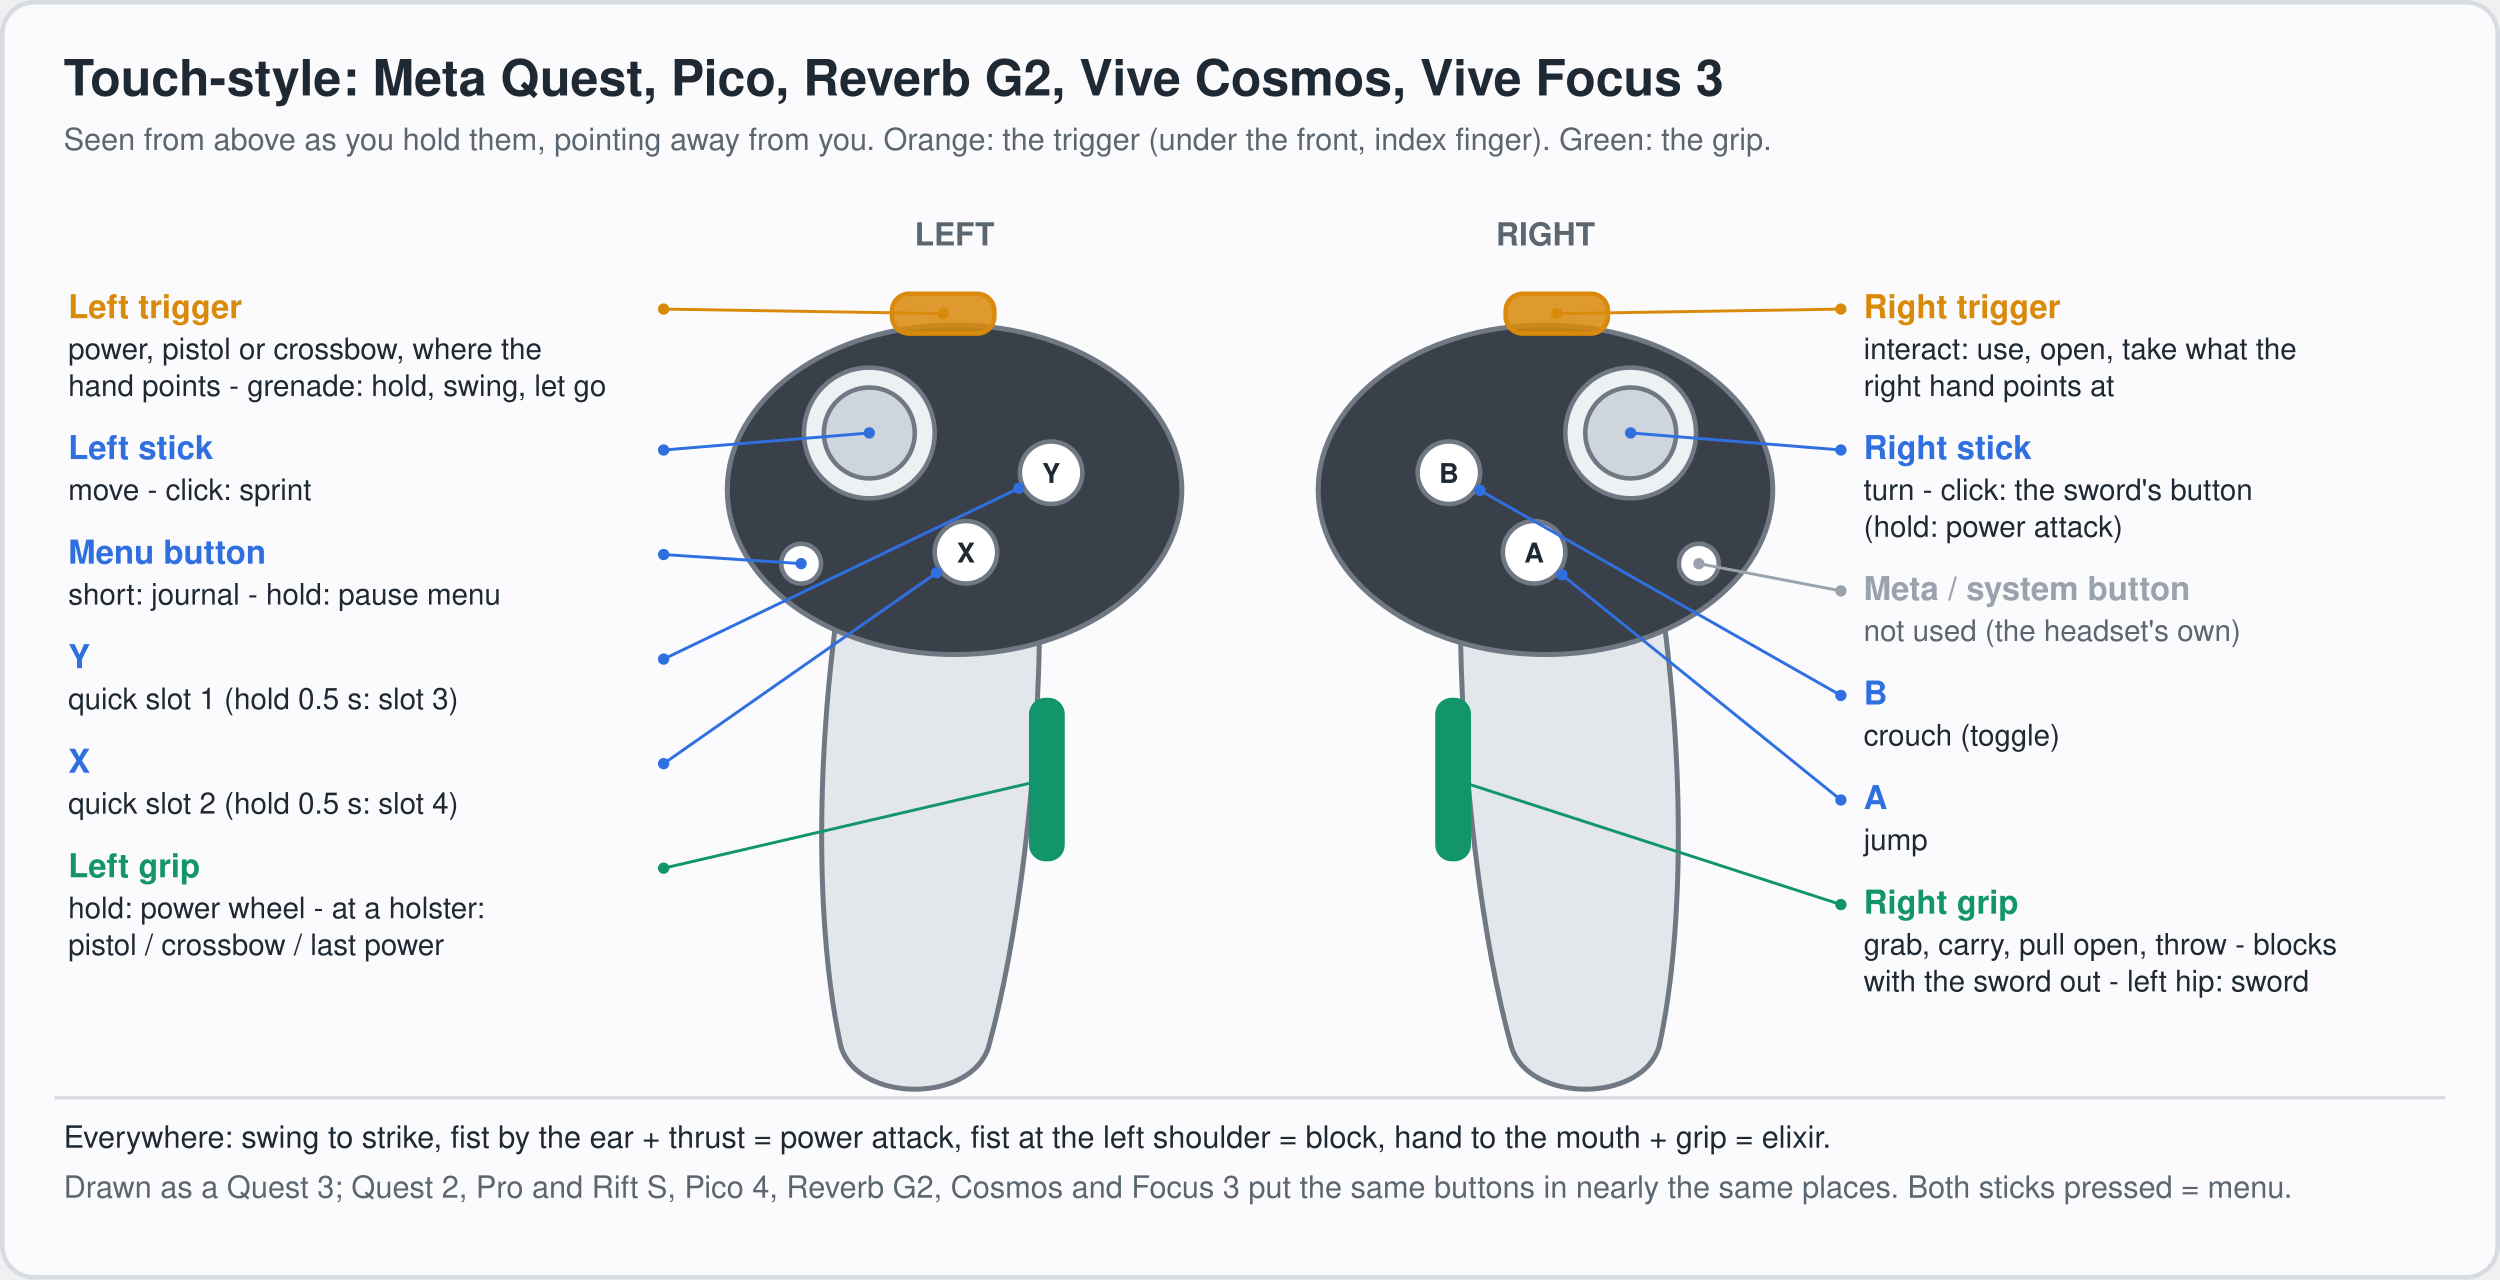
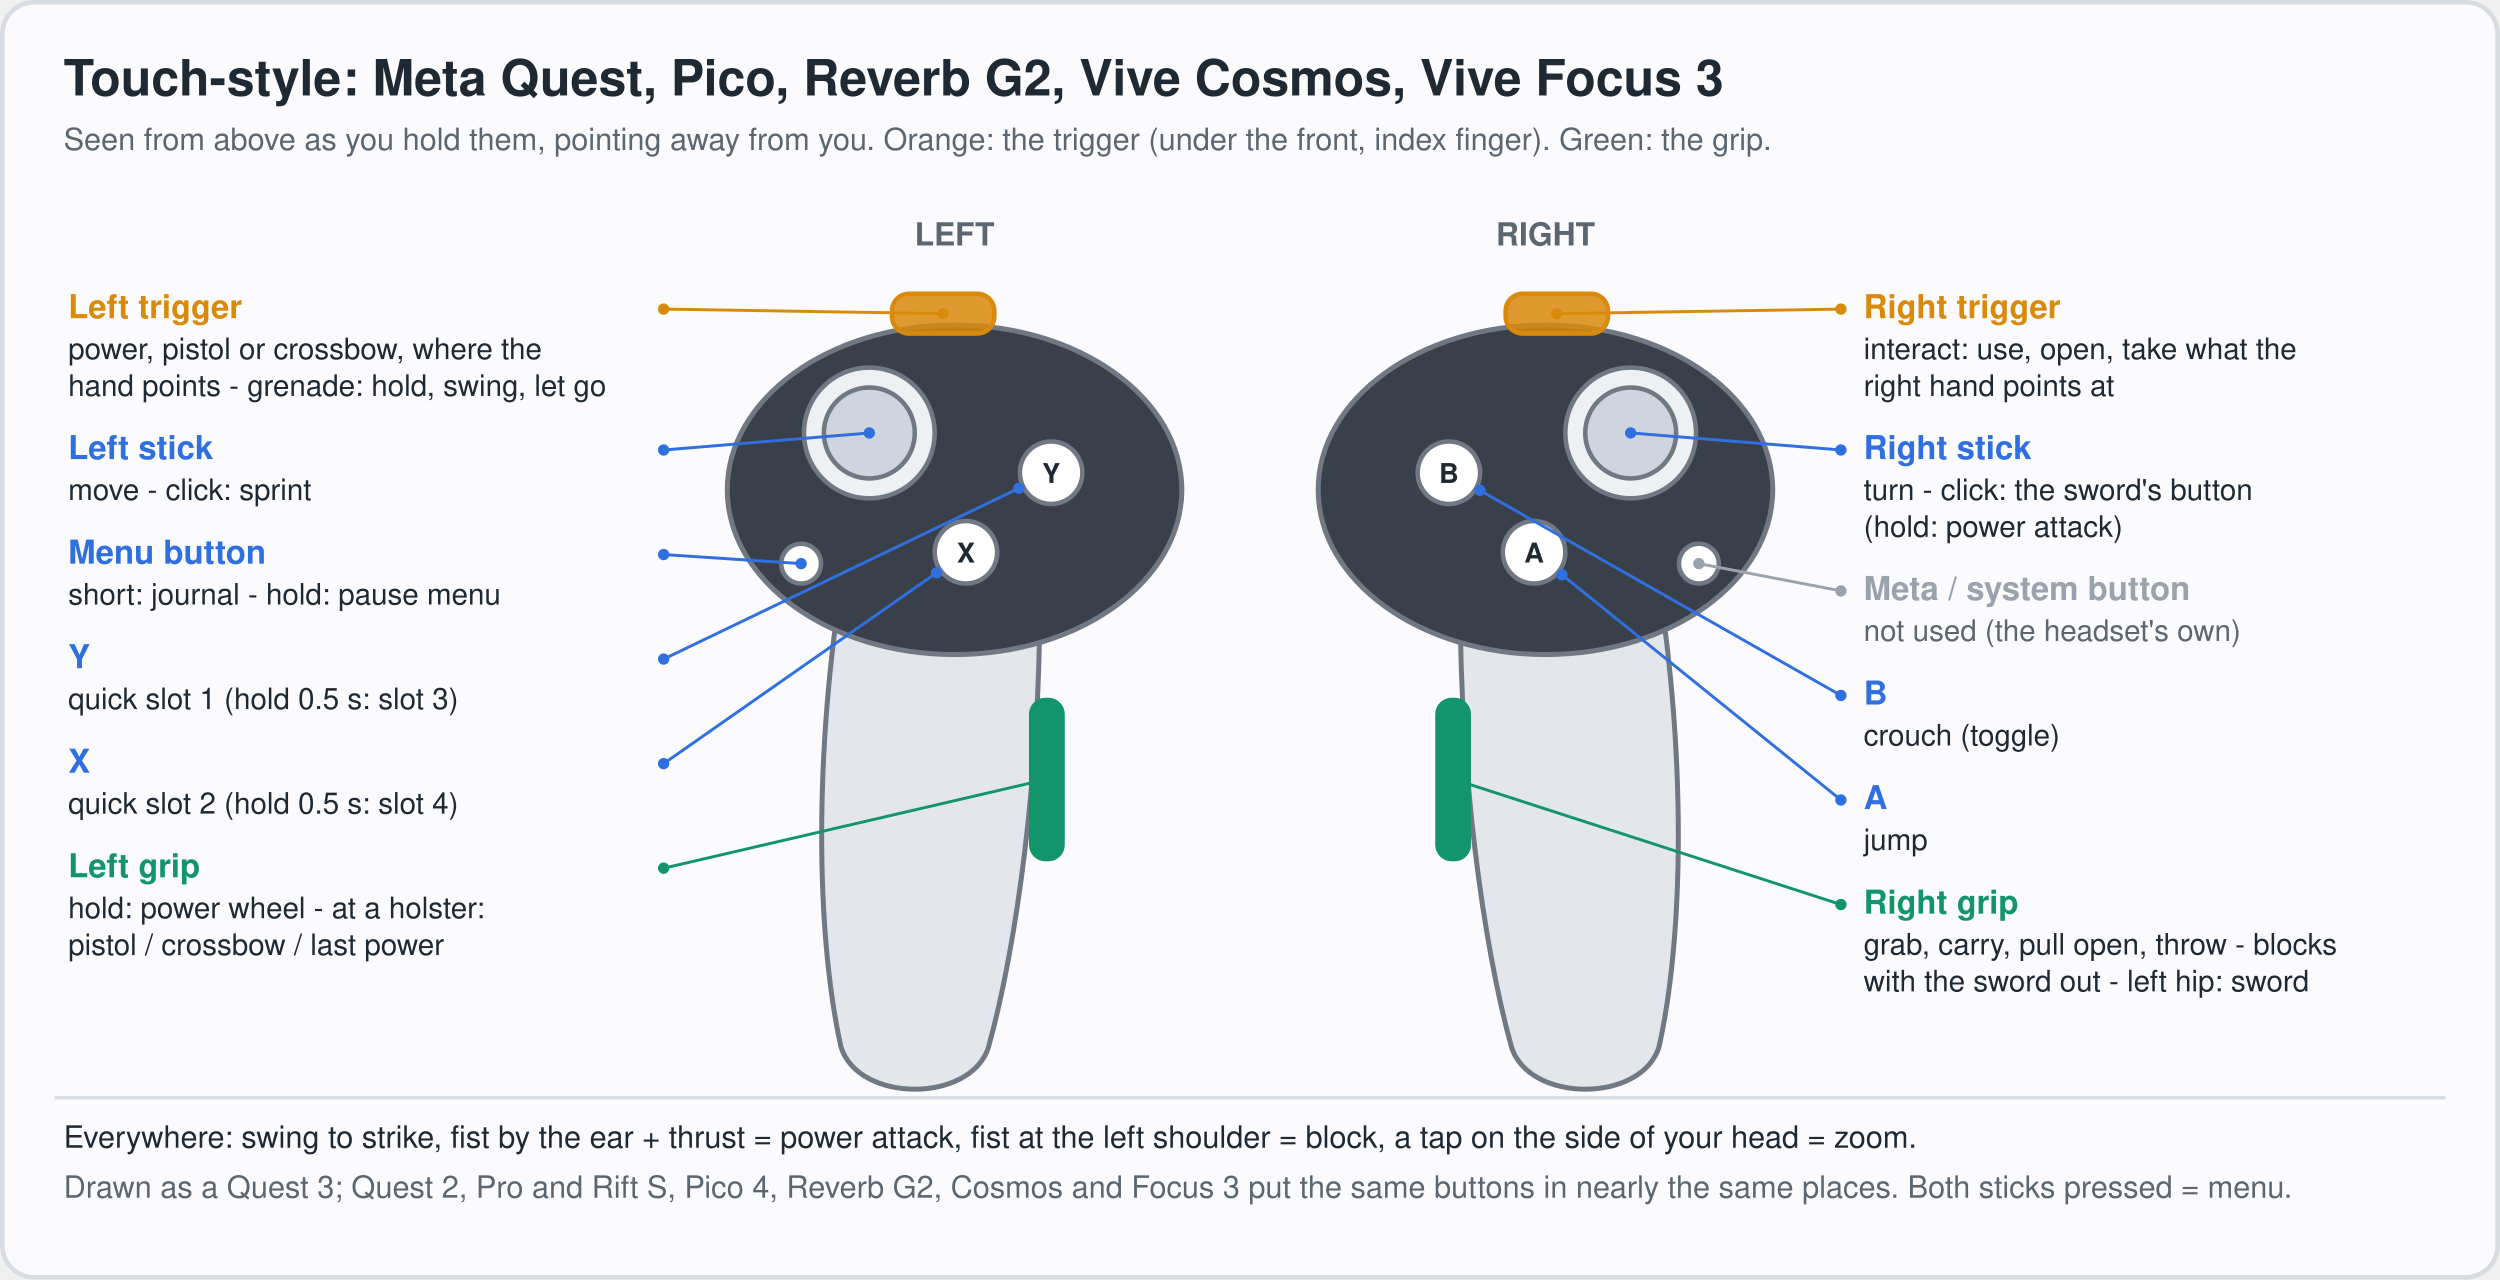
<svg xmlns="http://www.w3.org/2000/svg" viewBox="0 0 1100 563" width="1100" height="563" font-family="Segoe UI, Helvetica Neue, Helvetica, Arial, sans-serif" role="img" aria-label="Touch-style: Meta Quest, Pico, Reverb G2, Vive Cosmos, Vive Focus 3">
  <rect x="1" y="1" width="1098" height="561" rx="14" fill="#fbfbfd" stroke="#d7dbe2" stroke-width="2" />
  <text x="28" y="42.0" font-size="22" fill="#1f2933" font-weight="bold" text-anchor="start">Touch-style: Meta Quest, Pico, Reverb G2, Vive Cosmos, Vive Focus 3</text>
  <text x="28" y="66.0" font-size="13.5" fill="#5b6670" font-weight="normal" text-anchor="start">Seen from above as you hold them, pointing away from you. Orange: the trigger (under the front, index finger). Green: the grip.</text>
  <text x="420" y="108.0" font-size="14" fill="#5b6670" font-weight="bold" text-anchor="middle">LEFT</text>
  <text x="680" y="108.0" font-size="14" fill="#5b6670" font-weight="bold" text-anchor="middle">RIGHT</text>
  <g transform="translate(420 215.5) scale(1.25 1.25)">
    <path d="M -40 34 C -50 100 -48 160 -40 196 C -34 216 6 216 12 196 C 22 160 30 100 30 40 Z" fill="#e3e7ec" stroke="#6f7883" stroke-width="2.2" vector-effect="non-scaling-stroke" />
    <ellipse cx="0" cy="0" rx="80" ry="58" fill="#3a4049" stroke="#6f7883" stroke-width="2.2" vector-effect="non-scaling-stroke" />
    <rect x="-22.0" y="-69.0" width="36" height="14" rx="6" fill="#d98a0b" fill-opacity="0.85" stroke="#d98a0b" stroke-width="2" vector-effect="non-scaling-stroke" />
    <rect x="27" y="74" width="11" height="56" rx="5" fill="#13956b" stroke="#13956b" stroke-width="2" vector-effect="non-scaling-stroke" />
    <circle cx="-30" cy="-20" r="23" fill="#eef1f4" stroke="#6f7883" stroke-width="2" vector-effect="non-scaling-stroke" />
    <circle cx="-30" cy="-20" r="16" fill="#cfd5dc" stroke="#6f7883" stroke-width="2" vector-effect="non-scaling-stroke" />
    <circle cx="34" cy="-6" r="11" fill="#ffffff" stroke="#6f7883" stroke-width="2" vector-effect="non-scaling-stroke" />
    <circle cx="4" cy="22" r="11" fill="#ffffff" stroke="#6f7883" stroke-width="2" vector-effect="non-scaling-stroke" />
    <circle cx="-54" cy="26" r="7" fill="#ffffff" stroke="#6f7883" stroke-width="2" vector-effect="non-scaling-stroke" />
  </g>
  <g transform="translate(680 215.5) scale(-1.25 1.25)">
    <path d="M -40 34 C -50 100 -48 160 -40 196 C -34 216 6 216 12 196 C 22 160 30 100 30 40 Z" fill="#e3e7ec" stroke="#6f7883" stroke-width="2.2" vector-effect="non-scaling-stroke" />
    <ellipse cx="0" cy="0" rx="80" ry="58" fill="#3a4049" stroke="#6f7883" stroke-width="2.2" vector-effect="non-scaling-stroke" />
    <rect x="-22.0" y="-69.0" width="36" height="14" rx="6" fill="#d98a0b" fill-opacity="0.85" stroke="#d98a0b" stroke-width="2" vector-effect="non-scaling-stroke" />
    <rect x="27" y="74" width="11" height="56" rx="5" fill="#13956b" stroke="#13956b" stroke-width="2" vector-effect="non-scaling-stroke" />
    <circle cx="-30" cy="-20" r="23" fill="#eef1f4" stroke="#6f7883" stroke-width="2" vector-effect="non-scaling-stroke" />
    <circle cx="-30" cy="-20" r="16" fill="#cfd5dc" stroke="#6f7883" stroke-width="2" vector-effect="non-scaling-stroke" />
    <circle cx="34" cy="-6" r="11" fill="#ffffff" stroke="#6f7883" stroke-width="2" vector-effect="non-scaling-stroke" />
    <circle cx="4" cy="22" r="11" fill="#ffffff" stroke="#6f7883" stroke-width="2" vector-effect="non-scaling-stroke" />
    <circle cx="-54" cy="26" r="7" fill="#ffffff" stroke="#6f7883" stroke-width="2" vector-effect="non-scaling-stroke" />
  </g>
  <text x="30" y="140.0" font-size="14.5" fill="#d98a0b" font-weight="bold" text-anchor="start">Left trigger</text>
  <text x="30" y="158.0" font-size="13" fill="#1f2933" font-weight="normal" text-anchor="start">power, pistol or crossbow, where the</text>
  <text x="30" y="174.2" font-size="13" fill="#1f2933" font-weight="normal" text-anchor="start">hand points - grenade: hold, swing, let go</text>
  <line x1="292" y1="136" x2="415.0" y2="138.0" stroke="#d98a0b" stroke-width="1.3" />
  <circle cx="292" cy="136" r="2.5" fill="#d98a0b" />
  <circle cx="415.0" cy="138.0" r="2.5" fill="#d98a0b" />
  <text x="30" y="202.0" font-size="14.5" fill="#2f6fdf" font-weight="bold" text-anchor="start">Left stick</text>
  <text x="30" y="220.0" font-size="13" fill="#1f2933" font-weight="normal" text-anchor="start">move - click: sprint</text>
  <line x1="292" y1="198" x2="382.5" y2="190.5" stroke="#2f6fdf" stroke-width="1.3" />
  <circle cx="292" cy="198" r="2.5" fill="#2f6fdf" />
  <circle cx="382.5" cy="190.5" r="2.5" fill="#2f6fdf" />
  <text x="30" y="248.0" font-size="14.5" fill="#2f6fdf" font-weight="bold" text-anchor="start">Menu button</text>
  <text x="30" y="266.0" font-size="13" fill="#1f2933" font-weight="normal" text-anchor="start">short: journal - hold: pause menu</text>
  <line x1="292" y1="244" x2="352.5" y2="248.0" stroke="#2f6fdf" stroke-width="1.3" />
  <circle cx="292" cy="244" r="2.5" fill="#2f6fdf" />
  <circle cx="352.5" cy="248.0" r="2.5" fill="#2f6fdf" />
  <text x="30" y="294.0" font-size="14.5" fill="#2f6fdf" font-weight="bold" text-anchor="start">Y</text>
  <text x="30" y="312.0" font-size="13" fill="#1f2933" font-weight="normal" text-anchor="start">quick slot 1 (hold 0.5 s: slot 3)</text>
  <line x1="292" y1="290" x2="448.306" y2="214.826" stroke="#2f6fdf" stroke-width="1.3" />
  <circle cx="292" cy="290" r="2.5" fill="#2f6fdf" />
  <circle cx="448.306" cy="214.826" r="2.5" fill="#2f6fdf" />
  <text x="30" y="340.0" font-size="14.5" fill="#2f6fdf" font-weight="bold" text-anchor="start">X</text>
  <text x="30" y="358.0" font-size="13" fill="#1f2933" font-weight="normal" text-anchor="start">quick slot 2 (hold 0.5 s: slot 4)</text>
  <line x1="292" y1="336" x2="412.093" y2="252.026" stroke="#2f6fdf" stroke-width="1.3" />
  <circle cx="292" cy="336" r="2.5" fill="#2f6fdf" />
  <circle cx="412.093" cy="252.026" r="2.5" fill="#2f6fdf" />
  <text x="30" y="386.0" font-size="14.5" fill="#13956b" font-weight="bold" text-anchor="start">Left grip</text>
  <text x="30" y="404.0" font-size="13" fill="#1f2933" font-weight="normal" text-anchor="start">hold: power wheel - at a holster:</text>
  <text x="30" y="420.2" font-size="13" fill="#1f2933" font-weight="normal" text-anchor="start">pistol / crossbow / last power</text>
  <line x1="292" y1="382" x2="460.0" y2="343.0" stroke="#13956b" stroke-width="1.3" />
  <circle cx="292" cy="382" r="2.5" fill="#13956b" />
  <circle cx="460.0" cy="343.0" r="2.5" fill="#13956b" />
  <text x="820" y="140.0" font-size="14.5" fill="#d98a0b" font-weight="bold" text-anchor="start">Right trigger</text>
  <text x="820" y="158.0" font-size="13" fill="#1f2933" font-weight="normal" text-anchor="start">interact: use, open, take what the</text>
  <text x="820" y="174.2" font-size="13" fill="#1f2933" font-weight="normal" text-anchor="start">right hand points at</text>
  <line x1="810" y1="136" x2="685.0" y2="138.0" stroke="#d98a0b" stroke-width="1.3" />
  <circle cx="810" cy="136" r="2.5" fill="#d98a0b" />
  <circle cx="685.0" cy="138.0" r="2.5" fill="#d98a0b" />
  <text x="820" y="202.0" font-size="14.5" fill="#2f6fdf" font-weight="bold" text-anchor="start">Right stick</text>
  <text x="820" y="220.0" font-size="13" fill="#1f2933" font-weight="normal" text-anchor="start">turn - click: the sword's button</text>
  <text x="820" y="236.2" font-size="13" fill="#1f2933" font-weight="normal" text-anchor="start">(hold: power attack)</text>
  <line x1="810" y1="198" x2="717.5" y2="190.5" stroke="#2f6fdf" stroke-width="1.3" />
  <circle cx="810" cy="198" r="2.5" fill="#2f6fdf" />
  <circle cx="717.5" cy="190.5" r="2.5" fill="#2f6fdf" />
  <text x="820" y="264.0" font-size="14.5" fill="#9aa3ad" font-weight="bold" text-anchor="start">Meta / system button</text>
  <text x="820" y="282.0" font-size="13" fill="#5b6670" font-weight="normal" text-anchor="start">not used (the headset's own)</text>
  <line x1="810" y1="260" x2="747.5" y2="248.0" stroke="#9aa3ad" stroke-width="1.3" />
  <circle cx="810" cy="260" r="2.5" fill="#9aa3ad" />
  <circle cx="747.5" cy="248.0" r="2.5" fill="#9aa3ad" />
  <text x="820" y="310.0" font-size="14.5" fill="#2f6fdf" font-weight="bold" text-anchor="start">B</text>
  <text x="820" y="328.0" font-size="13" fill="#1f2933" font-weight="normal" text-anchor="start">crouch (toggle)</text>
  <line x1="810" y1="306" x2="651.194" y2="215.78" stroke="#2f6fdf" stroke-width="1.3" />
  <circle cx="810" cy="306" r="2.5" fill="#2f6fdf" />
  <circle cx="651.194" cy="215.78" r="2.5" fill="#2f6fdf" />
  <text x="820" y="356.0" font-size="14.5" fill="#2f6fdf" font-weight="bold" text-anchor="start">A</text>
  <text x="820" y="374.0" font-size="13" fill="#1f2933" font-weight="normal" text-anchor="start">jump</text>
  <line x1="810" y1="352" x2="687.254" y2="252.894" stroke="#2f6fdf" stroke-width="1.3" />
  <circle cx="810" cy="352" r="2.5" fill="#2f6fdf" />
  <circle cx="687.254" cy="252.894" r="2.5" fill="#2f6fdf" />
  <text x="820" y="402.0" font-size="14.5" fill="#13956b" font-weight="bold" text-anchor="start">Right grip</text>
  <text x="820" y="420.0" font-size="13" fill="#1f2933" font-weight="normal" text-anchor="start">grab, carry, pull open, throw - blocks</text>
  <text x="820" y="436.2" font-size="13" fill="#1f2933" font-weight="normal" text-anchor="start">with the sword out - left hip: sword</text>
  <line x1="810" y1="398" x2="640.0" y2="343.0" stroke="#13956b" stroke-width="1.3" />
  <circle cx="810" cy="398" r="2.5" fill="#13956b" />
  <circle cx="640.0" cy="343.0" r="2.5" fill="#13956b" />
  <text x="462.5" y="212.5" font-size="12" font-weight="bold" fill="#1f2933" text-anchor="middle">Y</text>
  <text x="425.0" y="247.5" font-size="12" font-weight="bold" fill="#1f2933" text-anchor="middle">X</text>
  <text x="637.5" y="212.5" font-size="12" font-weight="bold" fill="#1f2933" text-anchor="middle">B</text>
  <text x="675.0" y="247.5" font-size="12" font-weight="bold" fill="#1f2933" text-anchor="middle">A</text>
  <line x1="24" y1="483" x2="1076" y2="483" stroke="#d7dbe2" stroke-width="1.5" />
-   <text x="28" y="505.0" font-size="13.5" fill="#1f2933" font-weight="normal" text-anchor="start">Everywhere: swing to strike, fist by the ear + thrust = power attack, fist at the left shoulder = block, hand to the mouth + grip = elixir.</text>
+   <text x="28" y="505.0" font-size="13.5" fill="#1f2933" font-weight="normal" text-anchor="start">Everywhere: swing to strike, fist by the ear + thrust = power attack, fist at the left shoulder = block, a tap on the side of your head = zoom.</text>
  <text x="28" y="527.0" font-size="13.5" fill="#5b6670" font-weight="normal" text-anchor="start">Drawn as a Quest 3; Quest 2, Pro and Rift S, Pico 4, Reverb G2, Cosmos and Focus 3 put the same buttons in nearly the same places. Both sticks pressed = menu.</text>
</svg>
